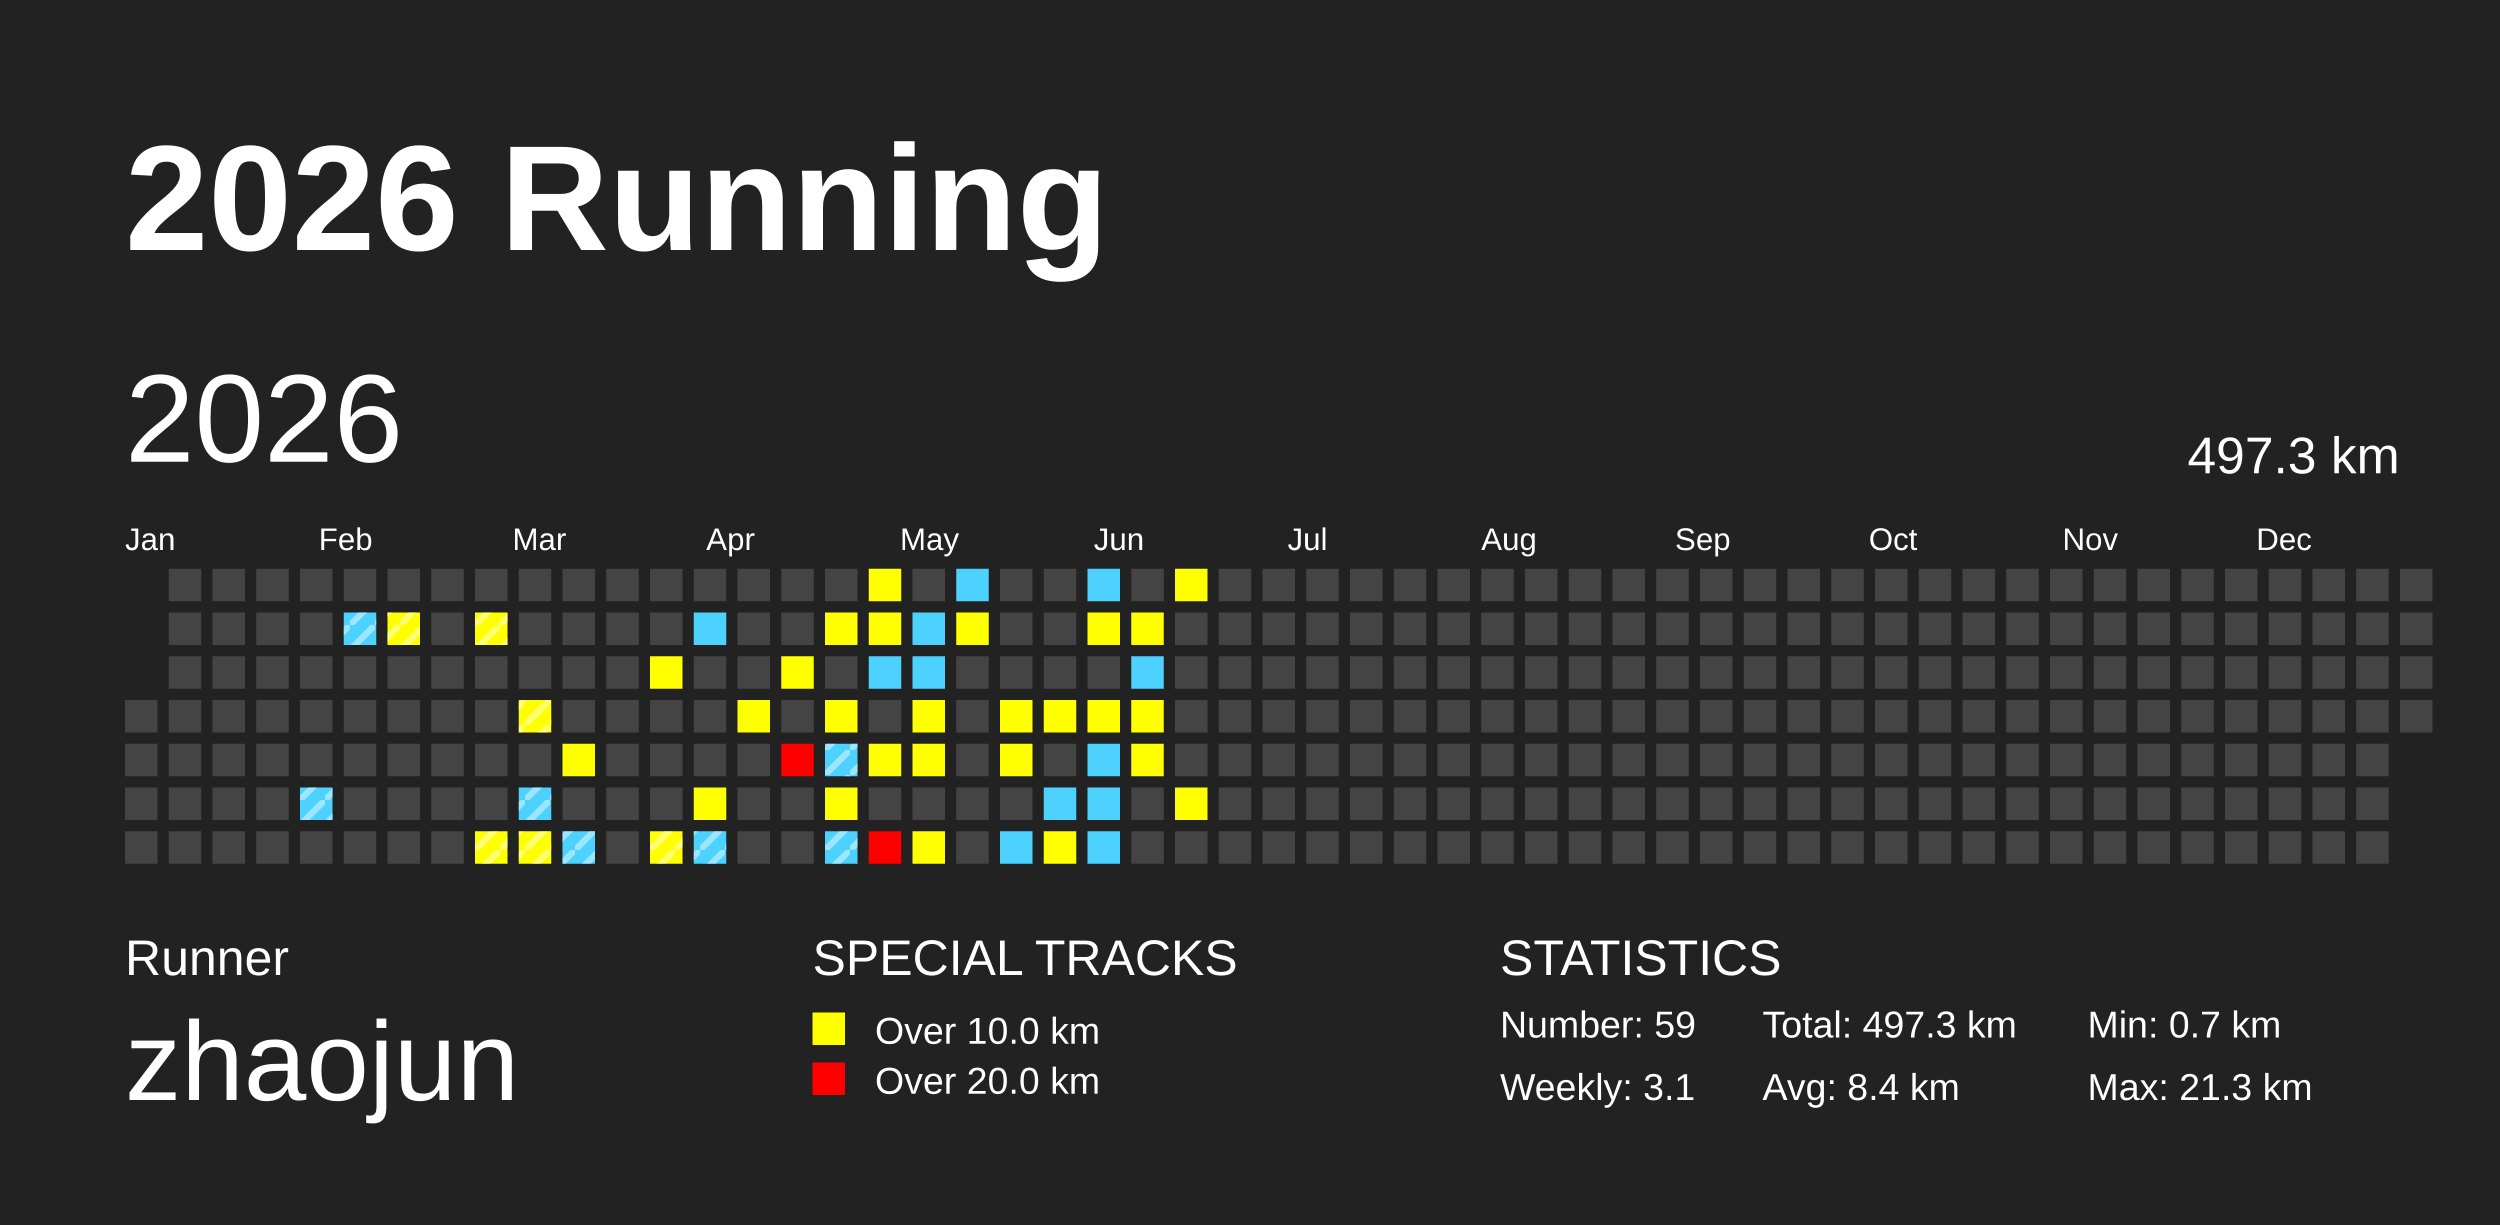
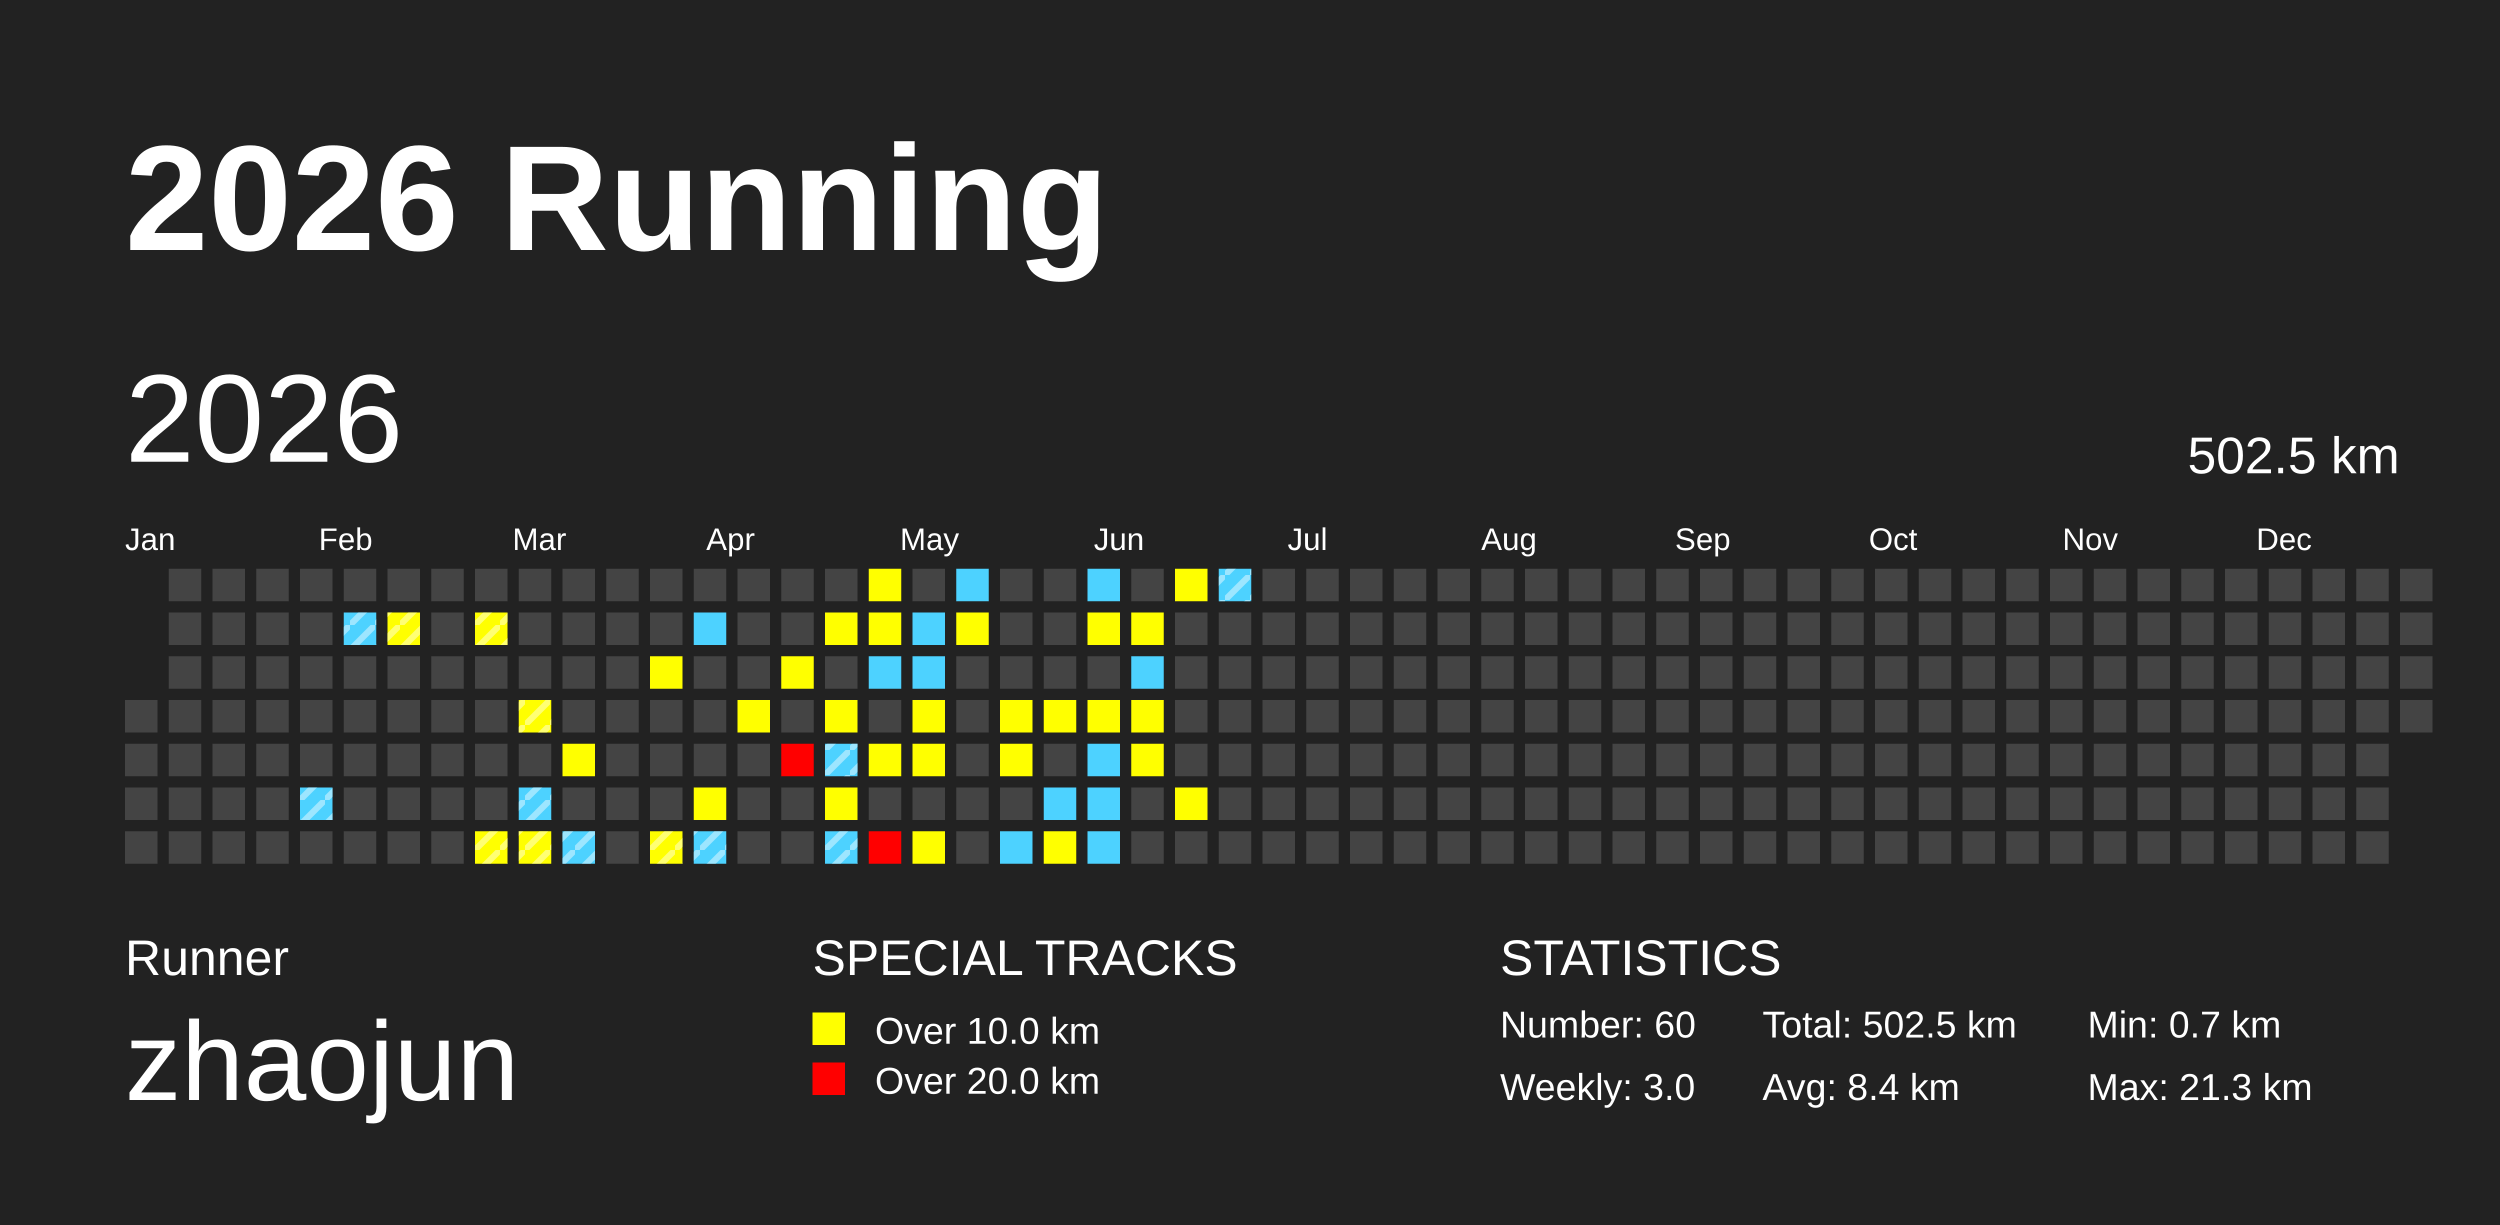
<svg xmlns="http://www.w3.org/2000/svg" baseProfile="full" height="98mm" version="1.1" viewBox="0,0,200,98" width="200mm">
  <defs>
    <pattern height="2" id="indoor-stripe" patternUnits="userSpaceOnUse" width="2">
      <line stroke="white" stroke-opacity="0.45" stroke-width="0.5" x1="0" x2="2" y1="2" y2="0" />
    </pattern>
  </defs>
  <rect fill="#222222" height="98" width="200" x="0" y="0" />
  <text fill="#FFFFFF" style="font-size:12px; font-family:Arial; font-weight:bold;" x="10" y="20">2026 Running</text>
  <text fill="#FFFFFF" style="font-size:4px; font-family:Arial" x="10" y="78">Runner</text>
  <text fill="#FFFFFF" style="font-size:9px; font-family:Arial" x="10" y="88">zhaojun</text>
  <text fill="#FFFFFF" style="font-size:4px; font-family:Arial" x="65" y="78">SPECIAL TRACKS</text>
  <rect fill="yellow" height="2.6" width="2.6" x="65" y="81" />
  <text fill="#FFFFFF" style="font-size:3px; font-family:Arial" x="70" y="83.5">Over 10.0 km</text>
  <rect fill="red" height="2.6" width="2.6" x="65" y="85" />
  <text fill="#FFFFFF" style="font-size:3px; font-family:Arial" x="70" y="87.5">Over 20.0 km</text>
  <text fill="#FFFFFF" style="font-size:4px; font-family:Arial" x="120" y="78">STATISTICS</text>
-   <text fill="#FFFFFF" style="font-size:3px; font-family:Arial" x="120" y="83">Number: 59</text>
-   <text fill="#FFFFFF" style="font-size:3px; font-family:Arial" x="120" y="88">Weekly: 3.1</text>
-   <text fill="#FFFFFF" style="font-size:3px; font-family:Arial" x="141" y="83">Total: 497.3 km</text>
+   <text fill="#FFFFFF" style="font-size:3px; font-family:Arial" x="120" y="83">Number: 60</text>
+   <text fill="#FFFFFF" style="font-size:3px; font-family:Arial" x="120" y="88">Weekly: 3.0</text>
+   <text fill="#FFFFFF" style="font-size:3px; font-family:Arial" x="141" y="83">Total: 502.5 km</text>
  <text fill="#FFFFFF" style="font-size:3px; font-family:Arial" x="141" y="88">Avg: 8.4 km</text>
  <text fill="#FFFFFF" style="font-size:3px; font-family:Arial" x="167" y="83">Min: 0.7 km</text>
  <text fill="#FFFFFF" style="font-size:3px; font-family:Arial" x="167" y="88">Max: 21.3 km</text>
  <text dominant-baseline="hanging" fill="#FFFFFF" style="font-size:10.0px; font-family:Arial;" x="10" y="30">2026</text>
-   <text dominant-baseline="hanging" fill="#FFFFFF" style="font-size:4.125px; font-family:Arial;" x="175" y="35">497.3 km</text>
+   <text dominant-baseline="hanging" fill="#FFFFFF" style="font-size:4.125px; font-family:Arial;" x="175" y="35">502.5 km</text>
  <text fill="#FFFFFF" style="font-size:2.5px; font-family:Arial" x="10.0" y="44">Jan</text>
  <text fill="#FFFFFF" style="font-size:2.5px; font-family:Arial" x="25.5" y="44">Feb</text>
  <text fill="#FFFFFF" style="font-size:2.5px; font-family:Arial" x="41.0" y="44">Mar</text>
  <text fill="#FFFFFF" style="font-size:2.5px; font-family:Arial" x="56.5" y="44">Apr</text>
  <text fill="#FFFFFF" style="font-size:2.5px; font-family:Arial" x="72.0" y="44">May</text>
  <text fill="#FFFFFF" style="font-size:2.5px; font-family:Arial" x="87.5" y="44">Jun</text>
  <text fill="#FFFFFF" style="font-size:2.5px; font-family:Arial" x="103.0" y="44">Jul</text>
  <text fill="#FFFFFF" style="font-size:2.5px; font-family:Arial" x="118.5" y="44">Aug</text>
  <text fill="#FFFFFF" style="font-size:2.5px; font-family:Arial" x="134.0" y="44">Sep</text>
  <text fill="#FFFFFF" style="font-size:2.5px; font-family:Arial" x="149.5" y="44">Oct</text>
  <text fill="#FFFFFF" style="font-size:2.5px; font-family:Arial" x="165.0" y="44">Nov</text>
  <text fill="#FFFFFF" style="font-size:2.5px; font-family:Arial" x="180.5" y="44">Dec</text>
  <rect fill="#444444" height="2.6" width="2.6" x="10.0" y="56.0" />
  <rect fill="#444444" height="2.6" width="2.6" x="10.0" y="59.5" />
  <rect fill="#444444" height="2.6" width="2.6" x="10.0" y="63.0" />
  <rect fill="#444444" height="2.6" width="2.6" x="10.0" y="66.5" />
  <rect fill="#444444" height="2.6" width="2.6" x="13.5" y="45.5" />
  <rect fill="#444444" height="2.6" width="2.6" x="13.5" y="49.0" />
  <rect fill="#444444" height="2.6" width="2.6" x="13.5" y="52.5" />
  <rect fill="#444444" height="2.6" width="2.6" x="13.5" y="56.0" />
  <rect fill="#444444" height="2.6" width="2.6" x="13.5" y="59.5" />
  <rect fill="#444444" height="2.6" width="2.6" x="13.5" y="63.0" />
  <rect fill="#444444" height="2.6" width="2.6" x="13.5" y="66.5" />
  <rect fill="#444444" height="2.6" width="2.6" x="17.0" y="45.5" />
  <rect fill="#444444" height="2.6" width="2.6" x="17.0" y="49.0" />
  <rect fill="#444444" height="2.6" width="2.6" x="17.0" y="52.5" />
  <rect fill="#444444" height="2.6" width="2.6" x="17.0" y="56.0" />
  <rect fill="#444444" height="2.6" width="2.6" x="17.0" y="59.5" />
  <rect fill="#444444" height="2.6" width="2.6" x="17.0" y="63.0" />
  <rect fill="#444444" height="2.6" width="2.6" x="17.0" y="66.5" />
  <rect fill="#444444" height="2.6" width="2.6" x="20.5" y="45.5" />
  <rect fill="#444444" height="2.6" width="2.6" x="20.5" y="49.0" />
  <rect fill="#444444" height="2.6" width="2.6" x="20.5" y="52.5" />
  <rect fill="#444444" height="2.6" width="2.6" x="20.5" y="56.0" />
  <rect fill="#444444" height="2.6" width="2.6" x="20.5" y="59.5" />
  <rect fill="#444444" height="2.6" width="2.6" x="20.5" y="63.0" />
  <rect fill="#444444" height="2.6" width="2.6" x="20.5" y="66.5" />
  <rect fill="#444444" height="2.6" width="2.6" x="24.0" y="45.5" />
  <rect fill="#444444" height="2.6" width="2.6" x="24.0" y="49.0" />
  <rect fill="#444444" height="2.6" width="2.6" x="24.0" y="52.5" />
  <rect fill="#444444" height="2.6" width="2.6" x="24.0" y="56.0" />
  <rect fill="#444444" height="2.6" width="2.6" x="24.0" y="59.5" />
  <rect fill="#4dd2ff" height="2.6" width="2.6" x="24.0" y="63.0" />
  <rect fill="url(#indoor-stripe)" height="2.6" style="pointer-events: none;" width="2.6" x="24.0" y="63.0" />
  <rect fill="#444444" height="2.6" width="2.6" x="24.0" y="66.5" />
  <rect fill="#444444" height="2.6" width="2.6" x="27.5" y="45.5" />
  <rect fill="#4dd2ff" height="2.6" width="2.6" x="27.5" y="49.0" />
  <rect fill="url(#indoor-stripe)" height="2.6" style="pointer-events: none;" width="2.6" x="27.5" y="49.0" />
  <rect fill="#444444" height="2.6" width="2.6" x="27.5" y="52.5" />
  <rect fill="#444444" height="2.6" width="2.6" x="27.5" y="56.0" />
  <rect fill="#444444" height="2.6" width="2.6" x="27.5" y="59.5" />
  <rect fill="#444444" height="2.6" width="2.6" x="27.5" y="63.0" />
  <rect fill="#444444" height="2.6" width="2.6" x="27.5" y="66.5" />
  <rect fill="#444444" height="2.6" width="2.6" x="31.0" y="45.5" />
  <rect fill="yellow" height="2.6" width="2.6" x="31.0" y="49.0" />
  <rect fill="url(#indoor-stripe)" height="2.6" style="pointer-events: none;" width="2.6" x="31.0" y="49.0" />
  <rect fill="#444444" height="2.6" width="2.6" x="31.0" y="52.5" />
  <rect fill="#444444" height="2.6" width="2.6" x="31.0" y="56.0" />
  <rect fill="#444444" height="2.6" width="2.6" x="31.0" y="59.5" />
  <rect fill="#444444" height="2.6" width="2.6" x="31.0" y="63.0" />
  <rect fill="#444444" height="2.6" width="2.6" x="31.0" y="66.5" />
  <rect fill="#444444" height="2.6" width="2.6" x="34.5" y="45.5" />
  <rect fill="#444444" height="2.6" width="2.6" x="34.5" y="49.0" />
  <rect fill="#444444" height="2.6" width="2.6" x="34.5" y="52.5" />
  <rect fill="#444444" height="2.6" width="2.6" x="34.5" y="56.0" />
  <rect fill="#444444" height="2.6" width="2.6" x="34.5" y="59.5" />
  <rect fill="#444444" height="2.6" width="2.6" x="34.5" y="63.0" />
  <rect fill="#444444" height="2.6" width="2.6" x="34.5" y="66.5" />
  <rect fill="#444444" height="2.6" width="2.6" x="38.0" y="45.5" />
  <rect fill="yellow" height="2.6" width="2.6" x="38.0" y="49.0" />
  <rect fill="url(#indoor-stripe)" height="2.6" style="pointer-events: none;" width="2.6" x="38.0" y="49.0" />
  <rect fill="#444444" height="2.6" width="2.6" x="38.0" y="52.5" />
  <rect fill="#444444" height="2.6" width="2.6" x="38.0" y="56.0" />
  <rect fill="#444444" height="2.6" width="2.6" x="38.0" y="59.5" />
  <rect fill="#444444" height="2.6" width="2.6" x="38.0" y="63.0" />
  <rect fill="yellow" height="2.6" width="2.6" x="38.0" y="66.5" />
  <rect fill="url(#indoor-stripe)" height="2.6" style="pointer-events: none;" width="2.6" x="38.0" y="66.5" />
  <rect fill="#444444" height="2.6" width="2.6" x="41.5" y="45.5" />
  <rect fill="#444444" height="2.6" width="2.6" x="41.5" y="49.0" />
  <rect fill="#444444" height="2.6" width="2.6" x="41.5" y="52.5" />
  <rect fill="yellow" height="2.6" width="2.6" x="41.5" y="56.0" />
  <rect fill="url(#indoor-stripe)" height="2.6" style="pointer-events: none;" width="2.6" x="41.5" y="56.0" />
  <rect fill="#444444" height="2.6" width="2.6" x="41.5" y="59.5" />
  <rect fill="#4dd2ff" height="2.6" width="2.6" x="41.5" y="63.0" />
  <rect fill="url(#indoor-stripe)" height="2.6" style="pointer-events: none;" width="2.6" x="41.5" y="63.0" />
  <rect fill="yellow" height="2.6" width="2.6" x="41.5" y="66.5" />
  <rect fill="url(#indoor-stripe)" height="2.6" style="pointer-events: none;" width="2.6" x="41.5" y="66.5" />
  <rect fill="#444444" height="2.6" width="2.6" x="45.0" y="45.5" />
  <rect fill="#444444" height="2.6" width="2.6" x="45.0" y="49.0" />
  <rect fill="#444444" height="2.6" width="2.6" x="45.0" y="52.5" />
  <rect fill="#444444" height="2.6" width="2.6" x="45.0" y="56.0" />
  <rect fill="yellow" height="2.6" width="2.6" x="45.0" y="59.5" />
  <rect fill="#444444" height="2.6" width="2.6" x="45.0" y="63.0" />
  <rect fill="#4dd2ff" height="2.6" width="2.6" x="45.0" y="66.5" />
  <rect fill="url(#indoor-stripe)" height="2.6" style="pointer-events: none;" width="2.6" x="45.0" y="66.5" />
  <rect fill="#444444" height="2.6" width="2.6" x="48.5" y="45.5" />
  <rect fill="#444444" height="2.6" width="2.6" x="48.5" y="49.0" />
  <rect fill="#444444" height="2.6" width="2.6" x="48.5" y="52.5" />
  <rect fill="#444444" height="2.6" width="2.6" x="48.5" y="56.0" />
  <rect fill="#444444" height="2.6" width="2.6" x="48.5" y="59.5" />
  <rect fill="#444444" height="2.6" width="2.6" x="48.5" y="63.0" />
  <rect fill="#444444" height="2.6" width="2.6" x="48.5" y="66.5" />
  <rect fill="#444444" height="2.6" width="2.6" x="52.0" y="45.5" />
  <rect fill="#444444" height="2.6" width="2.6" x="52.0" y="49.0" />
  <rect fill="yellow" height="2.6" width="2.6" x="52.0" y="52.5" />
  <rect fill="#444444" height="2.6" width="2.6" x="52.0" y="56.0" />
  <rect fill="#444444" height="2.6" width="2.6" x="52.0" y="59.5" />
  <rect fill="#444444" height="2.6" width="2.6" x="52.0" y="63.0" />
  <rect fill="yellow" height="2.6" width="2.6" x="52.0" y="66.5" />
  <rect fill="url(#indoor-stripe)" height="2.6" style="pointer-events: none;" width="2.6" x="52.0" y="66.5" />
  <rect fill="#444444" height="2.6" width="2.6" x="55.5" y="45.5" />
  <rect fill="#4dd2ff" height="2.6" width="2.6" x="55.5" y="49.0" />
  <rect fill="#444444" height="2.6" width="2.6" x="55.5" y="52.5" />
  <rect fill="#444444" height="2.6" width="2.6" x="55.5" y="56.0" />
  <rect fill="#444444" height="2.6" width="2.6" x="55.5" y="59.5" />
  <rect fill="yellow" height="2.6" width="2.6" x="55.5" y="63.0" />
  <rect fill="#4dd2ff" height="2.6" width="2.6" x="55.5" y="66.5" />
  <rect fill="url(#indoor-stripe)" height="2.6" style="pointer-events: none;" width="2.6" x="55.5" y="66.5" />
  <rect fill="#444444" height="2.6" width="2.6" x="59.0" y="45.5" />
  <rect fill="#444444" height="2.6" width="2.6" x="59.0" y="49.0" />
  <rect fill="#444444" height="2.6" width="2.6" x="59.0" y="52.5" />
  <rect fill="yellow" height="2.6" width="2.6" x="59.0" y="56.0" />
  <rect fill="#444444" height="2.6" width="2.6" x="59.0" y="59.5" />
  <rect fill="#444444" height="2.6" width="2.6" x="59.0" y="63.0" />
  <rect fill="#444444" height="2.6" width="2.6" x="59.0" y="66.5" />
  <rect fill="#444444" height="2.6" width="2.6" x="62.5" y="45.5" />
  <rect fill="#444444" height="2.6" width="2.6" x="62.5" y="49.0" />
  <rect fill="yellow" height="2.6" width="2.6" x="62.5" y="52.5" />
  <rect fill="#444444" height="2.6" width="2.6" x="62.5" y="56.0" />
  <rect fill="red" height="2.6" width="2.6" x="62.5" y="59.5" />
  <rect fill="#444444" height="2.6" width="2.6" x="62.5" y="63.0" />
  <rect fill="#444444" height="2.6" width="2.6" x="62.5" y="66.5" />
  <rect fill="#444444" height="2.6" width="2.6" x="66.0" y="45.5" />
  <rect fill="yellow" height="2.6" width="2.6" x="66.0" y="49.0" />
  <rect fill="#444444" height="2.6" width="2.6" x="66.0" y="52.5" />
  <rect fill="yellow" height="2.6" width="2.6" x="66.0" y="56.0" />
  <rect fill="#4dd2ff" height="2.6" width="2.6" x="66.0" y="59.5" />
  <rect fill="url(#indoor-stripe)" height="2.6" style="pointer-events: none;" width="2.6" x="66.0" y="59.5" />
  <rect fill="yellow" height="2.6" width="2.6" x="66.0" y="63.0" />
  <rect fill="#4dd2ff" height="2.6" width="2.6" x="66.0" y="66.5" />
  <rect fill="url(#indoor-stripe)" height="2.6" style="pointer-events: none;" width="2.6" x="66.0" y="66.5" />
  <rect fill="yellow" height="2.6" width="2.6" x="69.5" y="45.5" />
  <rect fill="yellow" height="2.6" width="2.6" x="69.5" y="49.0" />
  <rect fill="#4dd2ff" height="2.6" width="2.6" x="69.5" y="52.5" />
  <rect fill="#444444" height="2.6" width="2.6" x="69.5" y="56.0" />
  <rect fill="yellow" height="2.6" width="2.6" x="69.5" y="59.5" />
  <rect fill="#444444" height="2.6" width="2.6" x="69.5" y="63.0" />
  <rect fill="red" height="2.6" width="2.6" x="69.5" y="66.5" />
  <rect fill="#444444" height="2.6" width="2.6" x="73.0" y="45.5" />
  <rect fill="#4dd2ff" height="2.6" width="2.6" x="73.0" y="49.0" />
  <rect fill="#4dd2ff" height="2.6" width="2.6" x="73.0" y="52.5" />
  <rect fill="yellow" height="2.6" width="2.6" x="73.0" y="56.0" />
  <rect fill="yellow" height="2.6" width="2.6" x="73.0" y="59.5" />
  <rect fill="#444444" height="2.6" width="2.6" x="73.0" y="63.0" />
  <rect fill="yellow" height="2.6" width="2.6" x="73.0" y="66.5" />
  <rect fill="#4dd2ff" height="2.6" width="2.6" x="76.5" y="45.5" />
  <rect fill="yellow" height="2.6" width="2.6" x="76.5" y="49.0" />
  <rect fill="#444444" height="2.6" width="2.6" x="76.5" y="52.5" />
  <rect fill="#444444" height="2.6" width="2.6" x="76.5" y="56.0" />
  <rect fill="#444444" height="2.6" width="2.6" x="76.5" y="59.5" />
  <rect fill="#444444" height="2.6" width="2.6" x="76.5" y="63.0" />
  <rect fill="#444444" height="2.6" width="2.6" x="76.5" y="66.5" />
  <rect fill="#444444" height="2.6" width="2.6" x="80.0" y="45.5" />
  <rect fill="#444444" height="2.6" width="2.6" x="80.0" y="49.0" />
  <rect fill="#444444" height="2.6" width="2.6" x="80.0" y="52.5" />
  <rect fill="yellow" height="2.6" width="2.6" x="80.0" y="56.0" />
  <rect fill="yellow" height="2.6" width="2.6" x="80.0" y="59.5" />
  <rect fill="#444444" height="2.6" width="2.6" x="80.0" y="63.0" />
  <rect fill="#4dd2ff" height="2.6" width="2.6" x="80.0" y="66.5" />
  <rect fill="#444444" height="2.6" width="2.6" x="83.5" y="45.5" />
  <rect fill="#444444" height="2.6" width="2.6" x="83.5" y="49.0" />
  <rect fill="#444444" height="2.6" width="2.6" x="83.5" y="52.5" />
  <rect fill="yellow" height="2.6" width="2.6" x="83.5" y="56.0" />
  <rect fill="#444444" height="2.6" width="2.6" x="83.5" y="59.5" />
  <rect fill="#4dd2ff" height="2.6" width="2.6" x="83.5" y="63.0" />
  <rect fill="yellow" height="2.6" width="2.6" x="83.5" y="66.5" />
  <rect fill="#4dd2ff" height="2.6" width="2.6" x="87.0" y="45.5" />
  <rect fill="yellow" height="2.6" width="2.6" x="87.0" y="49.0" />
  <rect fill="#444444" height="2.6" width="2.6" x="87.0" y="52.5" />
  <rect fill="yellow" height="2.6" width="2.6" x="87.0" y="56.0" />
  <rect fill="#4dd2ff" height="2.6" width="2.6" x="87.0" y="59.5" />
  <rect fill="#4dd2ff" height="2.6" width="2.6" x="87.0" y="63.0" />
  <rect fill="#4dd2ff" height="2.6" width="2.6" x="87.0" y="66.5" />
  <rect fill="#444444" height="2.6" width="2.6" x="90.5" y="45.5" />
  <rect fill="yellow" height="2.6" width="2.6" x="90.5" y="49.0" />
  <rect fill="#4dd2ff" height="2.6" width="2.6" x="90.5" y="52.5" />
  <rect fill="yellow" height="2.6" width="2.6" x="90.5" y="56.0" />
  <rect fill="yellow" height="2.6" width="2.6" x="90.5" y="59.5" />
  <rect fill="#444444" height="2.6" width="2.6" x="90.5" y="63.0" />
  <rect fill="#444444" height="2.6" width="2.6" x="90.5" y="66.5" />
  <rect fill="yellow" height="2.6" width="2.6" x="94.0" y="45.5" />
  <rect fill="#444444" height="2.6" width="2.6" x="94.0" y="49.0" />
  <rect fill="#444444" height="2.6" width="2.6" x="94.0" y="52.5" />
  <rect fill="#444444" height="2.6" width="2.6" x="94.0" y="56.0" />
  <rect fill="#444444" height="2.6" width="2.6" x="94.0" y="59.5" />
  <rect fill="yellow" height="2.6" width="2.6" x="94.0" y="63.0" />
  <rect fill="#444444" height="2.6" width="2.6" x="94.0" y="66.5" />
-   <rect fill="#444444" height="2.6" width="2.6" x="97.5" y="45.5" />
+   <rect fill="#4dd2ff" height="2.6" width="2.6" x="97.5" y="45.5" />
+   <rect fill="url(#indoor-stripe)" height="2.6" style="pointer-events: none;" width="2.6" x="97.5" y="45.5" />
  <rect fill="#444444" height="2.6" width="2.6" x="97.5" y="49.0" />
  <rect fill="#444444" height="2.6" width="2.6" x="97.5" y="52.5" />
  <rect fill="#444444" height="2.6" width="2.6" x="97.5" y="56.0" />
  <rect fill="#444444" height="2.6" width="2.6" x="97.5" y="59.5" />
  <rect fill="#444444" height="2.6" width="2.6" x="97.5" y="63.0" />
  <rect fill="#444444" height="2.6" width="2.6" x="97.5" y="66.5" />
  <rect fill="#444444" height="2.6" width="2.6" x="101.0" y="45.5" />
  <rect fill="#444444" height="2.6" width="2.6" x="101.0" y="49.0" />
  <rect fill="#444444" height="2.6" width="2.6" x="101.0" y="52.5" />
  <rect fill="#444444" height="2.6" width="2.6" x="101.0" y="56.0" />
  <rect fill="#444444" height="2.6" width="2.6" x="101.0" y="59.5" />
  <rect fill="#444444" height="2.6" width="2.6" x="101.0" y="63.0" />
  <rect fill="#444444" height="2.6" width="2.6" x="101.0" y="66.5" />
  <rect fill="#444444" height="2.6" width="2.6" x="104.5" y="45.5" />
  <rect fill="#444444" height="2.6" width="2.6" x="104.5" y="49.0" />
  <rect fill="#444444" height="2.6" width="2.6" x="104.5" y="52.5" />
  <rect fill="#444444" height="2.6" width="2.6" x="104.5" y="56.0" />
  <rect fill="#444444" height="2.6" width="2.6" x="104.5" y="59.5" />
  <rect fill="#444444" height="2.6" width="2.6" x="104.5" y="63.0" />
  <rect fill="#444444" height="2.6" width="2.6" x="104.5" y="66.5" />
  <rect fill="#444444" height="2.6" width="2.6" x="108.0" y="45.5" />
  <rect fill="#444444" height="2.6" width="2.6" x="108.0" y="49.0" />
  <rect fill="#444444" height="2.6" width="2.6" x="108.0" y="52.5" />
  <rect fill="#444444" height="2.6" width="2.6" x="108.0" y="56.0" />
  <rect fill="#444444" height="2.6" width="2.6" x="108.0" y="59.5" />
  <rect fill="#444444" height="2.6" width="2.6" x="108.0" y="63.0" />
  <rect fill="#444444" height="2.6" width="2.6" x="108.0" y="66.5" />
  <rect fill="#444444" height="2.6" width="2.6" x="111.5" y="45.5" />
  <rect fill="#444444" height="2.6" width="2.6" x="111.5" y="49.0" />
  <rect fill="#444444" height="2.6" width="2.6" x="111.5" y="52.5" />
  <rect fill="#444444" height="2.6" width="2.6" x="111.5" y="56.0" />
  <rect fill="#444444" height="2.6" width="2.6" x="111.5" y="59.5" />
  <rect fill="#444444" height="2.6" width="2.6" x="111.5" y="63.0" />
  <rect fill="#444444" height="2.6" width="2.6" x="111.5" y="66.5" />
  <rect fill="#444444" height="2.6" width="2.6" x="115.0" y="45.5" />
  <rect fill="#444444" height="2.6" width="2.6" x="115.0" y="49.0" />
  <rect fill="#444444" height="2.6" width="2.6" x="115.0" y="52.5" />
  <rect fill="#444444" height="2.6" width="2.6" x="115.0" y="56.0" />
  <rect fill="#444444" height="2.6" width="2.6" x="115.0" y="59.5" />
  <rect fill="#444444" height="2.6" width="2.6" x="115.0" y="63.0" />
  <rect fill="#444444" height="2.6" width="2.6" x="115.0" y="66.5" />
  <rect fill="#444444" height="2.6" width="2.6" x="118.5" y="45.5" />
  <rect fill="#444444" height="2.6" width="2.6" x="118.5" y="49.0" />
  <rect fill="#444444" height="2.6" width="2.6" x="118.5" y="52.5" />
  <rect fill="#444444" height="2.6" width="2.6" x="118.5" y="56.0" />
  <rect fill="#444444" height="2.6" width="2.6" x="118.5" y="59.5" />
  <rect fill="#444444" height="2.6" width="2.6" x="118.5" y="63.0" />
  <rect fill="#444444" height="2.6" width="2.6" x="118.5" y="66.5" />
  <rect fill="#444444" height="2.6" width="2.6" x="122.0" y="45.5" />
  <rect fill="#444444" height="2.6" width="2.6" x="122.0" y="49.0" />
  <rect fill="#444444" height="2.6" width="2.6" x="122.0" y="52.5" />
  <rect fill="#444444" height="2.6" width="2.6" x="122.0" y="56.0" />
  <rect fill="#444444" height="2.6" width="2.6" x="122.0" y="59.5" />
  <rect fill="#444444" height="2.6" width="2.6" x="122.0" y="63.0" />
  <rect fill="#444444" height="2.6" width="2.6" x="122.0" y="66.5" />
  <rect fill="#444444" height="2.6" width="2.6" x="125.5" y="45.5" />
  <rect fill="#444444" height="2.6" width="2.6" x="125.5" y="49.0" />
  <rect fill="#444444" height="2.6" width="2.6" x="125.5" y="52.5" />
  <rect fill="#444444" height="2.6" width="2.6" x="125.5" y="56.0" />
  <rect fill="#444444" height="2.6" width="2.6" x="125.5" y="59.5" />
  <rect fill="#444444" height="2.6" width="2.6" x="125.5" y="63.0" />
  <rect fill="#444444" height="2.6" width="2.6" x="125.5" y="66.5" />
  <rect fill="#444444" height="2.6" width="2.6" x="129.0" y="45.5" />
  <rect fill="#444444" height="2.6" width="2.6" x="129.0" y="49.0" />
  <rect fill="#444444" height="2.6" width="2.6" x="129.0" y="52.5" />
  <rect fill="#444444" height="2.6" width="2.6" x="129.0" y="56.0" />
  <rect fill="#444444" height="2.6" width="2.6" x="129.0" y="59.5" />
  <rect fill="#444444" height="2.6" width="2.6" x="129.0" y="63.0" />
  <rect fill="#444444" height="2.6" width="2.6" x="129.0" y="66.5" />
  <rect fill="#444444" height="2.6" width="2.6" x="132.5" y="45.5" />
  <rect fill="#444444" height="2.6" width="2.6" x="132.5" y="49.0" />
  <rect fill="#444444" height="2.6" width="2.6" x="132.5" y="52.5" />
  <rect fill="#444444" height="2.6" width="2.6" x="132.5" y="56.0" />
  <rect fill="#444444" height="2.6" width="2.6" x="132.5" y="59.5" />
  <rect fill="#444444" height="2.6" width="2.6" x="132.5" y="63.0" />
  <rect fill="#444444" height="2.6" width="2.6" x="132.5" y="66.5" />
  <rect fill="#444444" height="2.6" width="2.6" x="136.0" y="45.5" />
  <rect fill="#444444" height="2.6" width="2.6" x="136.0" y="49.0" />
  <rect fill="#444444" height="2.6" width="2.6" x="136.0" y="52.5" />
  <rect fill="#444444" height="2.6" width="2.6" x="136.0" y="56.0" />
  <rect fill="#444444" height="2.6" width="2.6" x="136.0" y="59.5" />
  <rect fill="#444444" height="2.6" width="2.6" x="136.0" y="63.0" />
  <rect fill="#444444" height="2.6" width="2.6" x="136.0" y="66.5" />
  <rect fill="#444444" height="2.6" width="2.6" x="139.5" y="45.5" />
  <rect fill="#444444" height="2.6" width="2.6" x="139.5" y="49.0" />
  <rect fill="#444444" height="2.6" width="2.6" x="139.5" y="52.5" />
  <rect fill="#444444" height="2.6" width="2.6" x="139.5" y="56.0" />
  <rect fill="#444444" height="2.6" width="2.6" x="139.5" y="59.5" />
  <rect fill="#444444" height="2.6" width="2.6" x="139.5" y="63.0" />
  <rect fill="#444444" height="2.6" width="2.6" x="139.5" y="66.5" />
  <rect fill="#444444" height="2.6" width="2.6" x="143.0" y="45.5" />
  <rect fill="#444444" height="2.6" width="2.6" x="143.0" y="49.0" />
  <rect fill="#444444" height="2.6" width="2.6" x="143.0" y="52.5" />
  <rect fill="#444444" height="2.6" width="2.6" x="143.0" y="56.0" />
  <rect fill="#444444" height="2.6" width="2.6" x="143.0" y="59.5" />
  <rect fill="#444444" height="2.6" width="2.6" x="143.0" y="63.0" />
  <rect fill="#444444" height="2.6" width="2.6" x="143.0" y="66.5" />
  <rect fill="#444444" height="2.6" width="2.6" x="146.5" y="45.5" />
  <rect fill="#444444" height="2.6" width="2.6" x="146.5" y="49.0" />
  <rect fill="#444444" height="2.6" width="2.6" x="146.5" y="52.5" />
  <rect fill="#444444" height="2.6" width="2.6" x="146.5" y="56.0" />
  <rect fill="#444444" height="2.6" width="2.6" x="146.5" y="59.5" />
  <rect fill="#444444" height="2.6" width="2.6" x="146.5" y="63.0" />
  <rect fill="#444444" height="2.6" width="2.6" x="146.5" y="66.5" />
  <rect fill="#444444" height="2.6" width="2.6" x="150.0" y="45.5" />
  <rect fill="#444444" height="2.6" width="2.6" x="150.0" y="49.0" />
  <rect fill="#444444" height="2.6" width="2.6" x="150.0" y="52.5" />
  <rect fill="#444444" height="2.6" width="2.6" x="150.0" y="56.0" />
  <rect fill="#444444" height="2.6" width="2.6" x="150.0" y="59.5" />
  <rect fill="#444444" height="2.6" width="2.6" x="150.0" y="63.0" />
  <rect fill="#444444" height="2.6" width="2.6" x="150.0" y="66.5" />
  <rect fill="#444444" height="2.6" width="2.6" x="153.5" y="45.5" />
  <rect fill="#444444" height="2.6" width="2.6" x="153.5" y="49.0" />
  <rect fill="#444444" height="2.6" width="2.6" x="153.5" y="52.5" />
  <rect fill="#444444" height="2.6" width="2.6" x="153.5" y="56.0" />
  <rect fill="#444444" height="2.6" width="2.6" x="153.5" y="59.5" />
  <rect fill="#444444" height="2.6" width="2.6" x="153.5" y="63.0" />
  <rect fill="#444444" height="2.6" width="2.6" x="153.5" y="66.5" />
  <rect fill="#444444" height="2.6" width="2.6" x="157.0" y="45.5" />
  <rect fill="#444444" height="2.6" width="2.6" x="157.0" y="49.0" />
  <rect fill="#444444" height="2.6" width="2.6" x="157.0" y="52.5" />
  <rect fill="#444444" height="2.6" width="2.6" x="157.0" y="56.0" />
  <rect fill="#444444" height="2.6" width="2.6" x="157.0" y="59.5" />
  <rect fill="#444444" height="2.6" width="2.6" x="157.0" y="63.0" />
  <rect fill="#444444" height="2.6" width="2.6" x="157.0" y="66.5" />
  <rect fill="#444444" height="2.6" width="2.6" x="160.5" y="45.5" />
  <rect fill="#444444" height="2.6" width="2.6" x="160.5" y="49.0" />
  <rect fill="#444444" height="2.6" width="2.6" x="160.5" y="52.5" />
  <rect fill="#444444" height="2.6" width="2.6" x="160.5" y="56.0" />
  <rect fill="#444444" height="2.6" width="2.6" x="160.5" y="59.5" />
  <rect fill="#444444" height="2.6" width="2.6" x="160.5" y="63.0" />
  <rect fill="#444444" height="2.6" width="2.6" x="160.5" y="66.5" />
  <rect fill="#444444" height="2.6" width="2.6" x="164.0" y="45.5" />
  <rect fill="#444444" height="2.6" width="2.6" x="164.0" y="49.0" />
  <rect fill="#444444" height="2.6" width="2.6" x="164.0" y="52.5" />
  <rect fill="#444444" height="2.6" width="2.6" x="164.0" y="56.0" />
  <rect fill="#444444" height="2.6" width="2.6" x="164.0" y="59.5" />
  <rect fill="#444444" height="2.6" width="2.6" x="164.0" y="63.0" />
  <rect fill="#444444" height="2.6" width="2.6" x="164.0" y="66.5" />
  <rect fill="#444444" height="2.6" width="2.6" x="167.5" y="45.5" />
  <rect fill="#444444" height="2.6" width="2.6" x="167.5" y="49.0" />
  <rect fill="#444444" height="2.6" width="2.6" x="167.5" y="52.5" />
  <rect fill="#444444" height="2.6" width="2.6" x="167.5" y="56.0" />
  <rect fill="#444444" height="2.6" width="2.6" x="167.5" y="59.5" />
  <rect fill="#444444" height="2.6" width="2.6" x="167.5" y="63.0" />
  <rect fill="#444444" height="2.6" width="2.6" x="167.5" y="66.5" />
  <rect fill="#444444" height="2.6" width="2.6" x="171.0" y="45.5" />
  <rect fill="#444444" height="2.6" width="2.6" x="171.0" y="49.0" />
  <rect fill="#444444" height="2.6" width="2.6" x="171.0" y="52.5" />
  <rect fill="#444444" height="2.6" width="2.6" x="171.0" y="56.0" />
  <rect fill="#444444" height="2.6" width="2.6" x="171.0" y="59.5" />
  <rect fill="#444444" height="2.6" width="2.6" x="171.0" y="63.0" />
  <rect fill="#444444" height="2.6" width="2.6" x="171.0" y="66.5" />
  <rect fill="#444444" height="2.6" width="2.6" x="174.5" y="45.5" />
  <rect fill="#444444" height="2.6" width="2.6" x="174.5" y="49.0" />
  <rect fill="#444444" height="2.6" width="2.6" x="174.5" y="52.5" />
  <rect fill="#444444" height="2.6" width="2.6" x="174.5" y="56.0" />
  <rect fill="#444444" height="2.6" width="2.6" x="174.5" y="59.5" />
  <rect fill="#444444" height="2.6" width="2.6" x="174.5" y="63.0" />
  <rect fill="#444444" height="2.6" width="2.6" x="174.5" y="66.5" />
  <rect fill="#444444" height="2.6" width="2.6" x="178.0" y="45.5" />
  <rect fill="#444444" height="2.6" width="2.6" x="178.0" y="49.0" />
  <rect fill="#444444" height="2.6" width="2.6" x="178.0" y="52.5" />
  <rect fill="#444444" height="2.6" width="2.6" x="178.0" y="56.0" />
  <rect fill="#444444" height="2.6" width="2.6" x="178.0" y="59.5" />
  <rect fill="#444444" height="2.6" width="2.6" x="178.0" y="63.0" />
  <rect fill="#444444" height="2.6" width="2.6" x="178.0" y="66.5" />
  <rect fill="#444444" height="2.6" width="2.6" x="181.5" y="45.5" />
  <rect fill="#444444" height="2.6" width="2.6" x="181.5" y="49.0" />
  <rect fill="#444444" height="2.6" width="2.6" x="181.5" y="52.5" />
  <rect fill="#444444" height="2.6" width="2.6" x="181.5" y="56.0" />
  <rect fill="#444444" height="2.6" width="2.6" x="181.5" y="59.5" />
  <rect fill="#444444" height="2.6" width="2.6" x="181.5" y="63.0" />
  <rect fill="#444444" height="2.6" width="2.6" x="181.5" y="66.5" />
  <rect fill="#444444" height="2.6" width="2.6" x="185.0" y="45.5" />
  <rect fill="#444444" height="2.6" width="2.6" x="185.0" y="49.0" />
  <rect fill="#444444" height="2.6" width="2.6" x="185.0" y="52.5" />
  <rect fill="#444444" height="2.6" width="2.6" x="185.0" y="56.0" />
  <rect fill="#444444" height="2.6" width="2.6" x="185.0" y="59.5" />
  <rect fill="#444444" height="2.6" width="2.6" x="185.0" y="63.0" />
  <rect fill="#444444" height="2.6" width="2.6" x="185.0" y="66.5" />
  <rect fill="#444444" height="2.6" width="2.6" x="188.5" y="45.5" />
  <rect fill="#444444" height="2.6" width="2.6" x="188.5" y="49.0" />
  <rect fill="#444444" height="2.6" width="2.6" x="188.5" y="52.5" />
  <rect fill="#444444" height="2.6" width="2.6" x="188.5" y="56.0" />
  <rect fill="#444444" height="2.6" width="2.6" x="188.5" y="59.5" />
  <rect fill="#444444" height="2.6" width="2.6" x="188.5" y="63.0" />
  <rect fill="#444444" height="2.6" width="2.6" x="188.5" y="66.5" />
  <rect fill="#444444" height="2.6" width="2.6" x="192.0" y="45.5" />
  <rect fill="#444444" height="2.6" width="2.6" x="192.0" y="49.0" />
  <rect fill="#444444" height="2.6" width="2.6" x="192.0" y="52.5" />
  <rect fill="#444444" height="2.6" width="2.6" x="192.0" y="56.0" />
</svg>
